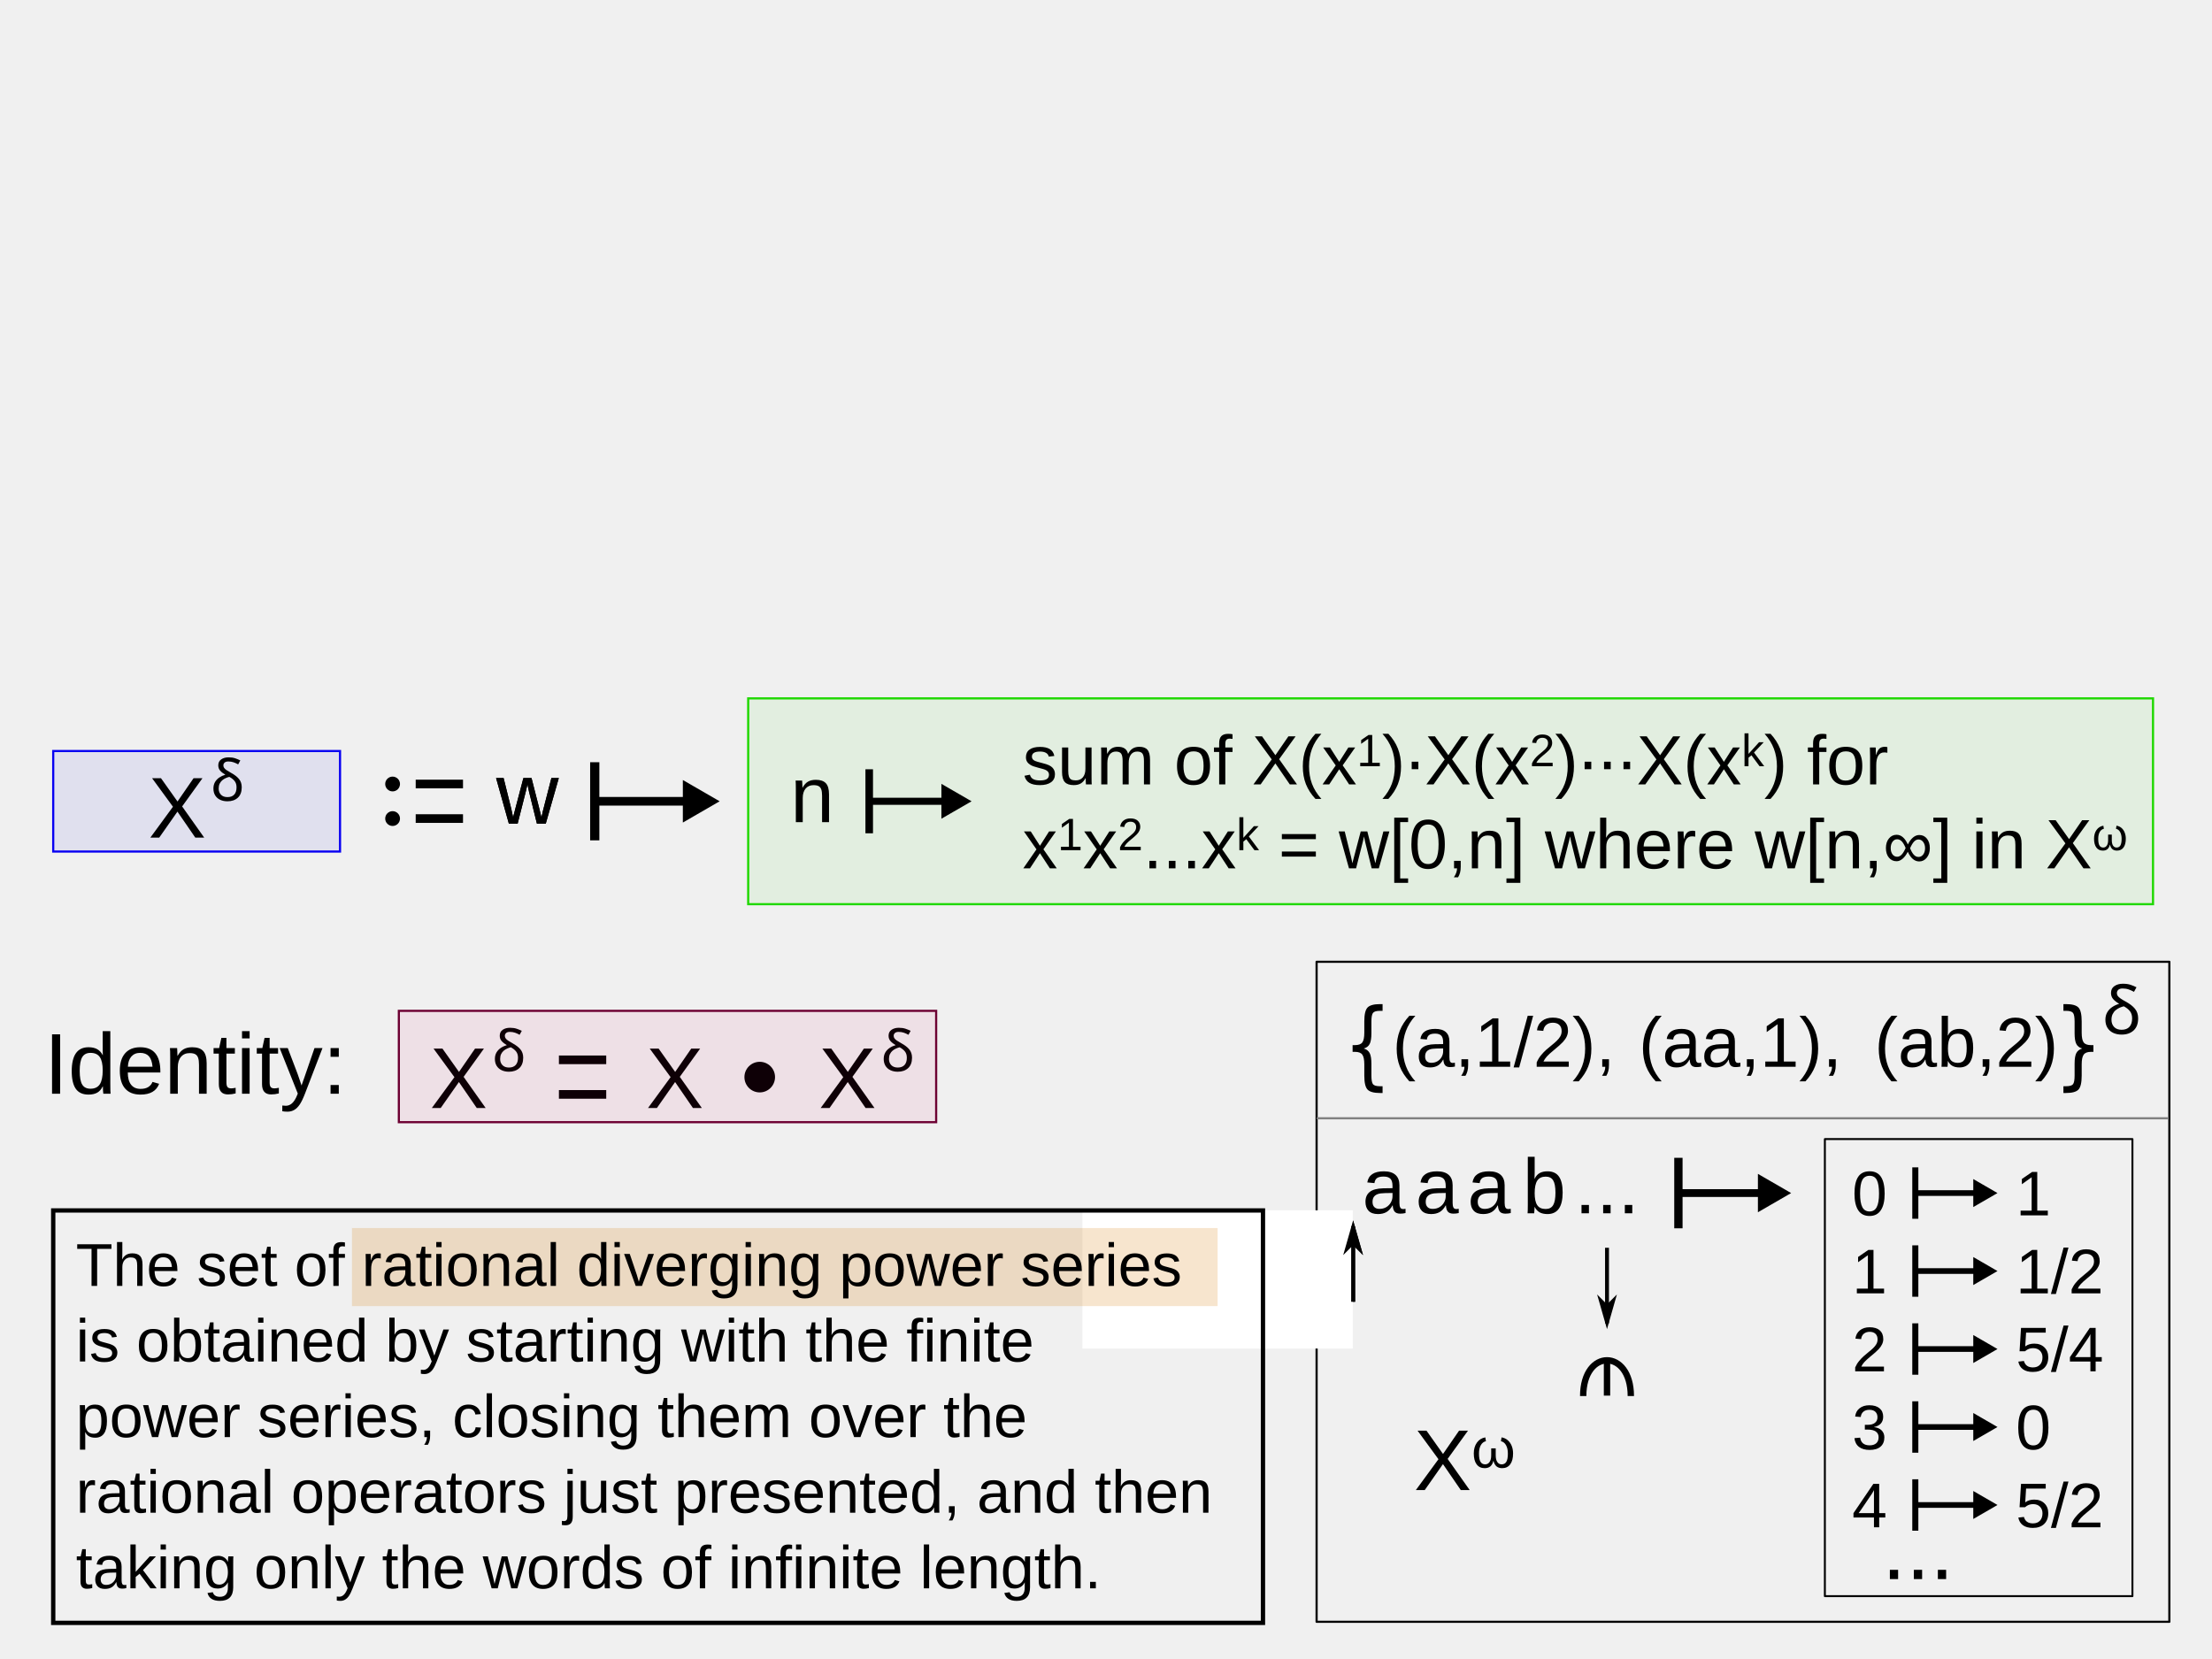
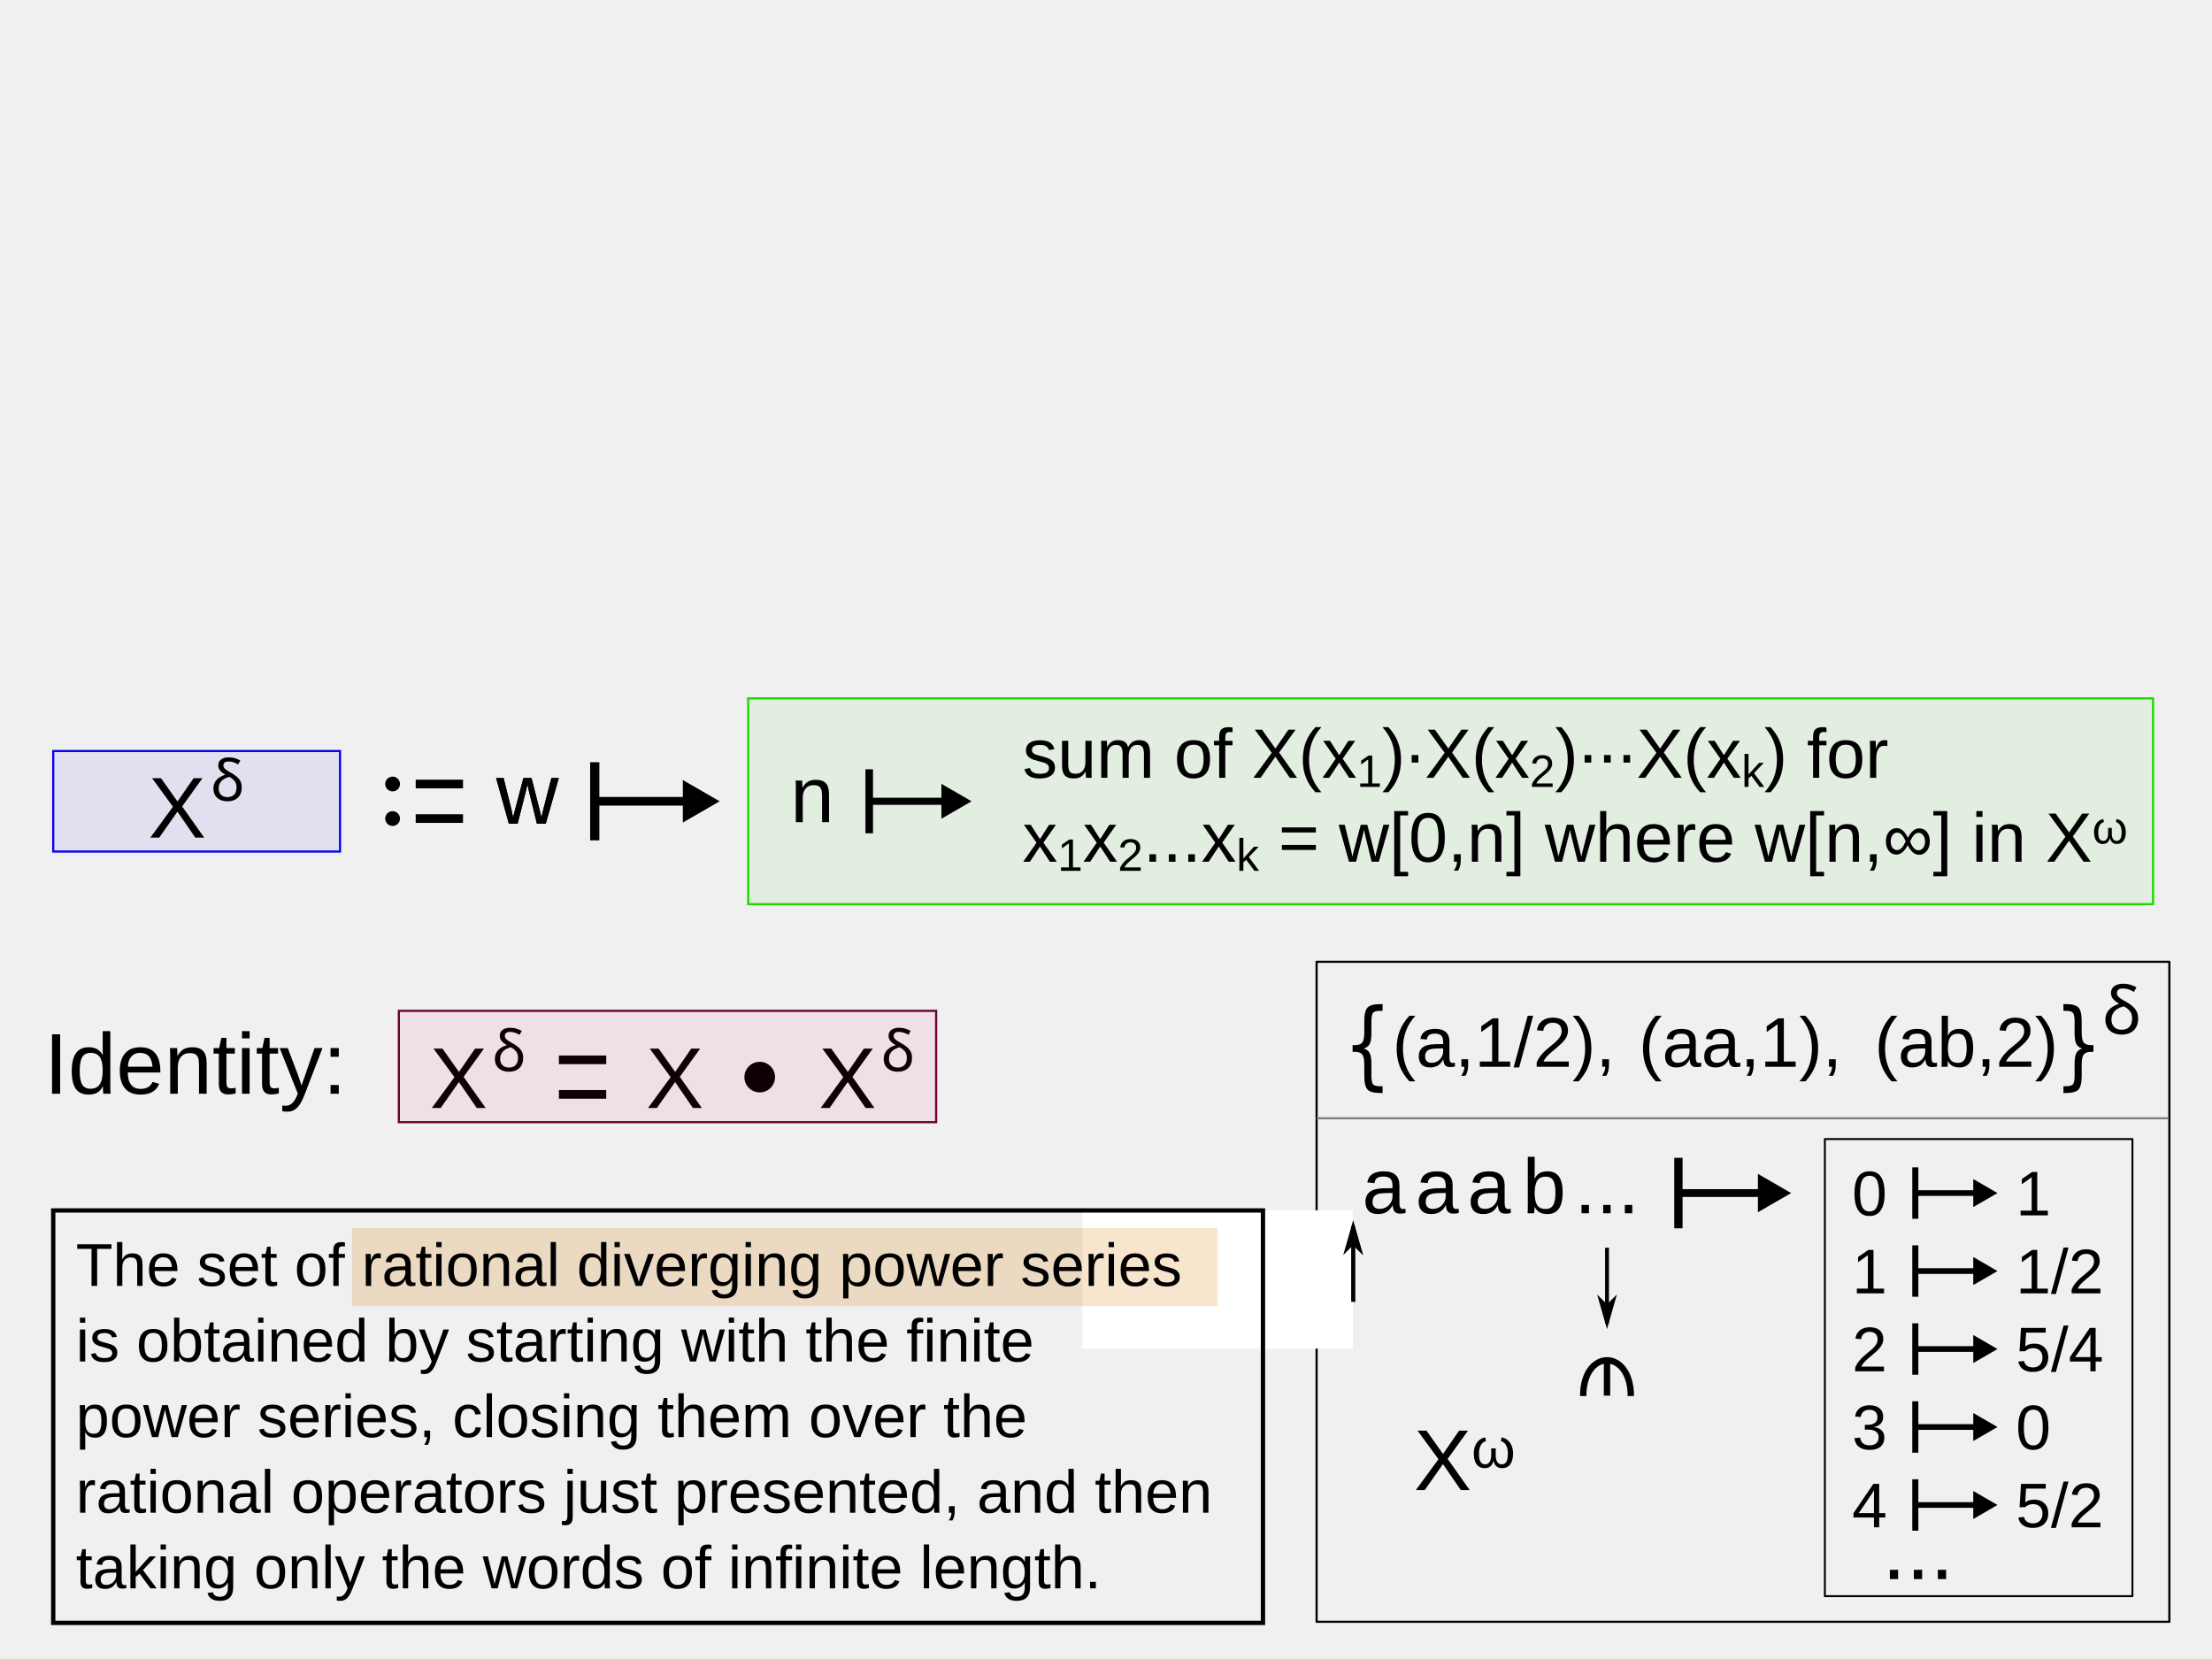
<svg xmlns="http://www.w3.org/2000/svg" height="768" width="1024" id="svg2" version="1.1">
  <defs id="defs26765">
    <marker orient="auto" refY="0.0" refX="0.0" id="Arrow1Mstart" style="overflow:visible">
      <path id="path8747" d="M 0.0,0.0 L 5.0,-5.0 L -12.5,0.0 L 5.0,5.0 L 0.0,0.0 z " style="fill-rule:evenodd;stroke:#000000;stroke-width:1.0pt;marker-start:none" transform="scale(0.4) translate(10,0)" />
    </marker>
    <marker orient="auto" refY="0.0" refX="0.0" id="Arrow1Mend" style="overflow:visible;">
      <path id="path6632" d="M 0.0,0.0 L 5.0,-5.0 L -12.5,0.0 L 5.0,5.0 L 0.0,0.0 z " style="fill-rule:evenodd;stroke:#000000;stroke-width:1.0pt;marker-start:none;" transform="scale(0.4) rotate(180) translate(10,0)" />
    </marker>
    <marker orient="auto" refY="0" refX="0" id="StopL" style="overflow:visible">
      <path id="path6008" d="M 0,5.65 0,-5.65" style="fill:none;stroke:#000000;stroke-width:1pt" transform="scale(0.8,0.8)" />
    </marker>
    <marker orient="auto" refY="0" refX="0" id="TriangleOutM" style="overflow:visible">
      <path id="path5984" d="m 5.77,0 -8.65,5 0,-10 8.65,5 z" style="fill-rule:evenodd;stroke:#000000;stroke-width:1pt;marker-start:none" transform="scale(0.4,0.4)" />
    </marker>
  </defs>
  <flowRoot xml:space="preserve" id="flowRoot5311" style="fill:black;stroke:none;stroke-opacity:1;stroke-width:1px;stroke-linejoin:miter;stroke-linecap:butt;fill-opacity:1;font-family:Arial;font-style:normal;font-weight:normal;font-size:40px;line-height:125%;letter-spacing:0px;word-spacing:0px;-inkscape-font-specification:Arial;font-stretch:normal;font-variant:normal;text-anchor:start;text-align:start;writing-mode:lr">
    <flowRegion id="flowRegion5313">
      <rect id="rect5315" width="1270.215" height="84.864" x="-125.926" y="570.898" />
    </flowRegion>
    <flowPara id="flowPara5317" />
  </flowRoot>
  <text xml:space="preserve" style="font-size:36.1px;font-style:normal;font-variant:normal;font-weight:normal;font-stretch:normal;text-align:start;line-height:125%;letter-spacing:0px;word-spacing:0px;writing-mode:lr-tb;text-anchor:start;fill:#000000;fill-opacity:1;stroke:none;font-family:Arial;-inkscape-font-specification:Arial" x="679.288" y="561.663" id="diverging_rational_operations_example_letter_3">
    <tspan id="tspan5727" x="679.288" y="561.663">a</tspan>
  </text>
  <text xml:space="preserve" style="font-size:36.1px;font-style:normal;font-variant:normal;font-weight:normal;font-stretch:normal;text-align:start;line-height:125%;letter-spacing:0px;word-spacing:0px;writing-mode:lr-tb;text-anchor:start;fill:#000000;fill-opacity:1;stroke:none;font-family:Arial;-inkscape-font-specification:Arial" x="630.586" y="561.663" id="diverging_rational_operations_example_letter_1">
    <tspan id="tspan5719" x="630.586" y="561.663">a</tspan>
  </text>
  <text xml:space="preserve" style="font-size:36.1px;font-style:normal;font-variant:normal;font-weight:normal;font-stretch:normal;text-align:start;line-height:125%;letter-spacing:0px;word-spacing:0px;writing-mode:lr-tb;text-anchor:start;fill:#000000;fill-opacity:1;stroke:none;font-family:Arial;-inkscape-font-specification:Arial" x="655.215" y="561.663" id="diverging_rational_operations_example_letter_2">
    <tspan id="tspan5723" x="655.215" y="561.663">a</tspan>
  </text>
  <text xml:space="preserve" style="font-size:36.1px;font-style:normal;font-variant:normal;font-weight:normal;font-stretch:normal;text-align:start;line-height:125%;letter-spacing:0px;word-spacing:0px;writing-mode:lr-tb;text-anchor:start;fill:#000000;fill-opacity:1;stroke:none;font-family:Arial;-inkscape-font-specification:Arial" x="704.833" y="561.663" id="diverging_rational_operations_example_letter_4">
    <tspan id="tspan5731" x="704.833" y="561.663">b</tspan>
  </text>
  <path id="diverging_rational_operations_example_letter_mapsto" d="m 776.983,552.303 41.928,0" style="fill:none;stroke:#000000;stroke-width:3.61;stroke-linecap:butt;stroke-linejoin:miter;stroke-miterlimit:4;stroke-opacity:1;stroke-dasharray:none;marker-start:url(#StopL);marker-end:url(#TriangleOutM)" />
  <g id="diverging_rational_operations_example_output_0_mapsto" transform="translate(20,0)">
    <text id="text7088" y="562.633" x="837.357" style="font-size:29.241px;font-style:normal;font-variant:normal;font-weight:normal;font-stretch:normal;text-align:start;line-height:125%;letter-spacing:0px;word-spacing:0px;writing-mode:lr-tb;text-anchor:start;fill:#000000;fill-opacity:1;stroke:none;font-family:Arial;-inkscape-font-specification:Arial" xml:space="preserve">
      <tspan id="tspan7090" y="562.633" x="837.357">0</tspan>
    </text>
    <path id="path7092" d="m 866.656,552.303 30.565,0" style="fill:none;stroke:#000000;stroke-width:2.632;stroke-linecap:butt;stroke-linejoin:miter;stroke-miterlimit:4;stroke-opacity:1;stroke-dasharray:none;marker-start:url(#StopL);marker-end:url(#TriangleOutM)" />
  </g>
  <rect style="fill:none;stroke:#000000;stroke-width:0.902;stroke-linecap:butt;stroke-linejoin:round;stroke-miterlimit:4;stroke-opacity:1;stroke-dasharray:none;stroke-dashoffset:0" id="diverging_rational_operations_example_output_box" width="142.38" height="211.591" x="844.787" y="527.31" />
  <text id="diverging_rational_operations_example_output_0_mapsto_0" y="562.633" x="933.167" style="font-size:29.241px;font-style:normal;font-variant:normal;font-weight:normal;font-stretch:normal;text-align:start;line-height:125%;letter-spacing:0px;word-spacing:0px;writing-mode:lr-tb;text-anchor:start;fill:#000000;fill-opacity:1;stroke:none;font-family:Arial;-inkscape-font-specification:Arial" xml:space="preserve">
    <tspan id="tspan7104" y="562.633" x="933.167">1</tspan>
  </text>
  <g id="diverging_rational_operations_example_output_1_mapsto" transform="translate(20,0)">
    <text xml:space="preserve" style="font-size:29.241px;font-style:normal;font-variant:normal;font-weight:normal;font-stretch:normal;text-align:start;line-height:125%;letter-spacing:0px;word-spacing:0px;writing-mode:lr-tb;text-anchor:start;fill:#000000;fill-opacity:1;stroke:none;font-family:Arial;-inkscape-font-specification:Arial" x="837.357" y="598.733" id="text7106">
      <tspan x="837.357" y="598.733" id="tspan7108">1</tspan>
    </text>
    <path style="fill:none;stroke:#000000;stroke-width:2.632;stroke-linecap:butt;stroke-linejoin:miter;stroke-miterlimit:4;stroke-opacity:1;stroke-dasharray:none;marker-start:url(#StopL);marker-end:url(#TriangleOutM)" d="m 866.656,588.403 30.565,0" id="path7110" />
  </g>
  <text xml:space="preserve" style="font-size:29.241px;font-style:normal;font-variant:normal;font-weight:normal;font-stretch:normal;text-align:start;line-height:125%;letter-spacing:0px;word-spacing:0px;writing-mode:lr-tb;text-anchor:start;fill:#000000;fill-opacity:1;stroke:none;font-family:Arial;-inkscape-font-specification:Arial" x="933.167" y="598.733" id="diverging_rational_operations_example_output_1_mapsto_1_2">
    <tspan x="933.167" y="598.733" id="tspan7114">1/2</tspan>
  </text>
  <g id="diverging_rational_operations_example_output_2_mapsto" transform="translate(20,0)">
    <text id="text7116" y="634.833" x="837.357" style="font-size:29.241px;font-style:normal;font-variant:normal;font-weight:normal;font-stretch:normal;text-align:start;line-height:125%;letter-spacing:0px;word-spacing:0px;writing-mode:lr-tb;text-anchor:start;fill:#000000;fill-opacity:1;stroke:none;font-family:Arial;-inkscape-font-specification:Arial" xml:space="preserve">
      <tspan id="tspan7118" y="634.833" x="837.357">2</tspan>
    </text>
    <path id="path7120" d="m 866.656,624.503 30.565,0" style="fill:none;stroke:#000000;stroke-width:2.632;stroke-linecap:butt;stroke-linejoin:miter;stroke-miterlimit:4;stroke-opacity:1;stroke-dasharray:none;marker-start:url(#StopL);marker-end:url(#TriangleOutM)" />
  </g>
  <text id="diverging_rational_operations_example_output_2_mapsto_5_4" y="634.833" x="933.167" style="font-size:29.241px;font-style:normal;font-variant:normal;font-weight:normal;font-stretch:normal;text-align:start;line-height:125%;letter-spacing:0px;word-spacing:0px;writing-mode:lr-tb;text-anchor:start;fill:#000000;fill-opacity:1;stroke:none;font-family:Arial;-inkscape-font-specification:Arial" xml:space="preserve">
    <tspan id="tspan7124" y="634.833" x="933.167">5/4</tspan>
  </text>
  <g id="diverging_rational_operations_example_output_3_mapsto" transform="translate(20,0)">
    <text xml:space="preserve" style="font-size:29.241px;font-style:normal;font-variant:normal;font-weight:normal;font-stretch:normal;text-align:start;line-height:125%;letter-spacing:0px;word-spacing:0px;writing-mode:lr-tb;text-anchor:start;fill:#000000;fill-opacity:1;stroke:none;font-family:Arial;-inkscape-font-specification:Arial" x="837.357" y="670.933" id="text7126">
      <tspan x="837.357" y="670.933" id="tspan7128">3</tspan>
    </text>
    <path style="fill:none;stroke:#000000;stroke-width:2.632;stroke-linecap:butt;stroke-linejoin:miter;stroke-miterlimit:4;stroke-opacity:1;stroke-dasharray:none;marker-start:url(#StopL);marker-end:url(#TriangleOutM)" d="m 866.656,660.603 30.565,0" id="path7130" />
  </g>
  <text xml:space="preserve" style="font-size:29.241px;font-style:normal;font-variant:normal;font-weight:normal;font-stretch:normal;text-align:start;line-height:125%;letter-spacing:0px;word-spacing:0px;writing-mode:lr-tb;text-anchor:start;fill:#000000;fill-opacity:1;stroke:none;font-family:Arial;-inkscape-font-specification:Arial" x="933.167" y="670.933" id="diverging_rational_operations_example_output_3_mapsto_0">
    <tspan x="933.167" y="670.933" id="tspan7134">0</tspan>
  </text>
  <g id="diverging_rational_operations_example_output_4_mapsto" transform="translate(20,0)">
    <text id="text7136" y="707.033" x="837.357" style="font-size:29.241px;font-style:normal;font-variant:normal;font-weight:normal;font-stretch:normal;text-align:start;line-height:125%;letter-spacing:0px;word-spacing:0px;writing-mode:lr-tb;text-anchor:start;fill:#000000;fill-opacity:1;stroke:none;font-family:Arial;-inkscape-font-specification:Arial" xml:space="preserve">
      <tspan id="tspan7138" y="707.033" x="837.357">4</tspan>
    </text>
    <path id="path7140" d="m 866.656,696.703 30.565,0" style="fill:none;stroke:#000000;stroke-width:2.632;stroke-linecap:butt;stroke-linejoin:miter;stroke-miterlimit:4;stroke-opacity:1;stroke-dasharray:none;marker-start:url(#StopL);marker-end:url(#TriangleOutM)" />
  </g>
  <text id="diverging_rational_operations_example_output_4_mapsto_5_2" y="707.033" x="933.167" style="font-size:29.241px;font-style:normal;font-variant:normal;font-weight:normal;font-stretch:normal;text-align:start;line-height:125%;letter-spacing:0px;word-spacing:0px;writing-mode:lr-tb;text-anchor:start;fill:#000000;fill-opacity:1;stroke:none;font-family:Arial;-inkscape-font-specification:Arial" xml:space="preserve">
    <tspan id="tspan7144" y="707.033" x="933.167">5/2</tspan>
  </text>
  <text xml:space="preserve" style="font-size:32.58px;font-style:normal;font-variant:normal;font-weight:normal;font-stretch:normal;text-align:start;line-height:125%;letter-spacing:0px;word-spacing:0px;writing-mode:lr-tb;text-anchor:start;fill:#000000;fill-opacity:1;stroke:none;font-family:Arial;-inkscape-font-specification:Arial" x="644.549" y="493.839" id="diverging_rational_operations_example_input_1">
    <tspan id="tspan5687" x="644.549" y="493.839">(a,1/2),</tspan>
  </text>
  <text id="diverging_rational_operations_example_input_2" y="493.839" x="758.58" style="font-size:32.58px;font-style:normal;font-variant:normal;font-weight:normal;font-stretch:normal;text-align:start;line-height:125%;letter-spacing:0px;word-spacing:0px;writing-mode:lr-tb;text-anchor:start;fill:#000000;fill-opacity:1;stroke:none;font-family:Arial;-inkscape-font-specification:Arial" xml:space="preserve">
    <tspan y="493.839" x="758.58" id="tspan5691">(aa,1),</tspan>
  </text>
  <text xml:space="preserve" style="font-size:32.58px;font-style:normal;font-variant:normal;font-weight:normal;font-stretch:normal;text-align:start;line-height:125%;letter-spacing:0px;word-spacing:0px;writing-mode:lr-tb;text-anchor:start;fill:#000000;fill-opacity:1;stroke:none;font-family:Arial;-inkscape-font-specification:Arial" x="867.724" y="493.839" id="diverging_rational_operations_example_input_3">
    <tspan id="tspan5695" x="867.724" y="493.839">(ab,2)</tspan>
  </text>
  <g id="diverging_rational_operations_identity">
    <g transform="translate(-40,19.29617)" id="g7305">
      <text xml:space="preserve" style="font-size:40px;font-style:normal;font-variant:normal;font-weight:normal;font-stretch:normal;text-align:start;line-height:125%;letter-spacing:0px;word-spacing:0px;writing-mode:lr-tb;text-anchor:start;fill:#000000;fill-opacity:1;stroke:none;font-family:Arial;-inkscape-font-specification:Arial" x="238.994" y="493.645" id="text7254">
        <tspan id="tspan7256" x="238.994" y="493.645">X</tspan>
      </text>
      <text id="text7258" y="476.569" x="267.675" style="font-size:26.419px;font-style:normal;font-variant:normal;font-weight:normal;font-stretch:normal;text-align:start;line-height:125%;letter-spacing:0px;word-spacing:0px;writing-mode:lr-tb;text-anchor:start;fill:#000000;fill-opacity:1;stroke:none;font-family:Bangla MN;-inkscape-font-specification:Bangla MN" xml:space="preserve" class="punch_line_bottom_set">
        <tspan y="476.569" x="267.675" id="tspan7260">δ</tspan>
      </text>
      <text id="text7262" y="493.645" x="339.072" style="font-size:40px;font-style:normal;font-variant:normal;font-weight:normal;font-stretch:normal;text-align:start;line-height:125%;letter-spacing:0px;word-spacing:0px;writing-mode:lr-tb;text-anchor:start;fill:#000000;fill-opacity:1;stroke:none;font-family:Arial;-inkscape-font-specification:Arial" xml:space="preserve">
        <tspan y="493.645" x="339.072" id="tspan7264">X</tspan>
      </text>
      <path transform="matrix(1.331,0,0,1.331,267.3865,-135.1556)" d="m 98.722,461.671 c 0,2.94 -2.383,5.323 -5.323,5.323 -2.94,0 -5.323,-2.383 -5.323,-5.323 0,-2.94 2.383,-5.323 5.323,-5.323 2.94,0 5.323,2.383 5.323,5.323 z" id="path7268" style="fill:#000000;fill-opacity:1;stroke:none" />
      <g transform="translate(112.3015,179.4401)" id="g7270">
        <path id="path7272" d="m 186.438,291.889 21.9,0" style="fill:none;stroke:#000000;stroke-width:4;stroke-linecap:butt;stroke-linejoin:miter;stroke-miterlimit:4;stroke-opacity:1;stroke-dasharray:none" />
        <path style="fill:none;stroke:#000000;stroke-width:4;stroke-linecap:butt;stroke-linejoin:miter;stroke-miterlimit:4;stroke-opacity:1;stroke-dasharray:none" d="m 186.438,307.889 21.9,0" id="path7274" />
      </g>
      <text id="text7276" y="493.645" x="418.994" style="font-size:40px;font-style:normal;font-variant:normal;font-weight:normal;font-stretch:normal;text-align:start;line-height:125%;letter-spacing:0px;word-spacing:0px;writing-mode:lr-tb;text-anchor:start;fill:#000000;fill-opacity:1;stroke:none;font-family:Arial;-inkscape-font-specification:Arial" xml:space="preserve">
        <tspan y="493.645" x="418.994" id="tspan7278">X</tspan>
      </text>
      <text class="punch_line_bottom_set" xml:space="preserve" style="font-size:26.419px;font-style:normal;font-variant:normal;font-weight:normal;font-stretch:normal;text-align:start;line-height:125%;letter-spacing:0px;word-spacing:0px;writing-mode:lr-tb;text-anchor:start;fill:#000000;fill-opacity:1;stroke:none;font-family:Bangla MN;-inkscape-font-specification:Bangla MN" x="447.675" y="476.569" id="text7280">
        <tspan id="tspan7282" x="447.675" y="476.569">δ</tspan>
      </text>
      <rect style="fill:#d80064;fill-opacity:0.067;stroke:#6c0032;stroke-width:1;stroke-miterlimit:4;stroke-opacity:1;stroke-dasharray:none" id="rect7286" width="248.736" height="51.538" x="224.638" y="448.656" />
    </g>
    <text id="text7301" y="506.329" x="20.407" style="font-size:40px;font-style:normal;font-variant:normal;font-weight:normal;font-stretch:normal;text-align:start;line-height:125%;letter-spacing:0px;word-spacing:0px;writing-mode:lr-tb;text-anchor:start;fill:#000000;fill-opacity:1;stroke:none;font-family:Arial;-inkscape-font-specification:Arial" xml:space="preserve">
      <tspan y="506.329" x="20.407" id="tspan7303">Identity:</tspan>
    </text>
  </g>
  <g id="diverging_rational_operations_example_input_frame">
    <path d="m 640.035,502.848 0,3.135 -1.123,0 c -2.912,0 -4.865,-0.537 -5.859,-1.611 -0.982,-1.074 -1.474,-3.215 -1.474,-6.423 l 0,-5.204 c 0,-2.192 -0.316,-3.709 -0.947,-4.551 -0.62,-0.842 -1.748,-1.263 -3.386,-1.263 l -1.088,0 0,-3.114 1.088,0 c 1.649,0 2.783,-0.414 3.403,-1.241 0.62,-0.827 0.93,-2.33 0.93,-4.507 l 0,-5.226 c 0,-3.208 0.491,-5.342 1.474,-6.401 0.994,-1.074 2.947,-1.611 5.859,-1.611 l 1.123,0 0,3.114 -1.228,0 c -1.637,0 -2.707,0.319 -3.21,0.958 -0.491,0.624 -0.737,1.967 -0.737,4.028 l 0,5.4 c 0,2.279 -0.269,3.934 -0.807,4.964 -0.526,1.031 -1.433,1.727 -2.719,2.09 1.298,0.392 2.21,1.103 2.737,2.134 0.526,1.031 0.789,2.678 0.789,4.943 l 0,5.4 c 0,2.076 0.246,3.426 0.737,4.05 0.503,0.624 1.573,0.936 3.21,0.936 l 1.228,0 z" id="path16040" style="font-size:12px;font-weight:normal;fill:#000000;fill-opacity:1;stroke:none;marker-end:none;font-family:Bitstream Vera Sans Mono" class="punch_line_bottom_set punch_line_non_focus" />
    <path class="punch_line_bottom_set punch_line_non_focus" style="font-size:12px;font-weight:normal;fill:#000000;fill-opacity:1;stroke:none;marker-end:none;font-family:Bitstream Vera Sans Mono" id="path5701" d="m 955.219,502.848 0,3.135 1.123,0 c 2.912,0 4.865,-0.537 5.859,-1.611 0.982,-1.074 1.474,-3.215 1.474,-6.423 l 0,-5.204 c 0,-2.192 0.316,-3.709 0.947,-4.551 0.62,-0.842 1.748,-1.263 3.386,-1.263 l 1.088,0 0,-3.114 -1.088,0 c -1.649,0 -2.783,-0.414 -3.403,-1.241 -0.62,-0.827 -0.93,-2.33 -0.93,-4.507 l 0,-5.226 c 0,-3.208 -0.491,-5.342 -1.474,-6.401 -0.994,-1.074 -2.947,-1.611 -5.859,-1.611 l -1.123,0 0,3.114 1.228,0 c 1.637,0 2.707,0.319 3.21,0.958 0.491,0.624 0.737,1.967 0.737,4.028 l 0,5.4 c 0,2.279 0.269,3.934 0.807,4.964 0.526,1.031 1.433,1.727 2.719,2.09 -1.298,0.392 -2.21,1.103 -2.737,2.134 -0.526,1.031 -0.789,2.678 -0.789,4.943 l 0,5.4 c 0,2.076 -0.246,3.426 -0.737,4.05 -0.503,0.624 -1.573,0.936 -3.21,0.936 l -1.228,0 z" />
    <text class="punch_line_bottom_set" xml:space="preserve" style="font-size:30.583px;font-style:normal;font-variant:normal;font-weight:bold;font-stretch:normal;text-align:start;line-height:125%;letter-spacing:0px;word-spacing:0px;writing-mode:lr;text-anchor:start;fill:#000000;fill-opacity:1;stroke:none;font-family:Bangla MN;-inkscape-font-specification:Bangla MN Bold" x="972.995" y="478.636" id="text7335">
      <tspan id="tspan7337" x="972.995" y="478.636" style="font-weight:normal;-inkscape-font-specification:Bangla MN">δ</tspan>
    </text>
  </g>
  <g id="diverging_rational_operations_example_box">
    <rect style="fill:none;stroke:#000000;stroke-width:1;stroke-linecap:butt;stroke-linejoin:round;stroke-miterlimit:4;stroke-opacity:1;stroke-dasharray:none;stroke-dashoffset:0" id="rect7354" width="394.762" height="305.532" x="609.495" y="445.239" />
    <path id="path7339" d="m 609.526,517.684 394.273,0" style="fill:none;stroke:#808080;stroke-width:1px;stroke-linecap:butt;stroke-linejoin:miter;stroke-opacity:1" />
  </g>
  <text xml:space="preserve" style="font-size:40px;font-style:normal;font-variant:normal;font-weight:normal;font-stretch:normal;text-align:center;line-height:125%;letter-spacing:0px;word-spacing:0px;writing-mode:lr-tb;text-anchor:middle;fill:#000000;fill-opacity:1;stroke:none;font-family:Arial;-inkscape-font-specification:Arial" x="904.559" y="731" id="diverging_rational_operations_example_output_dots">
    <tspan id="tspan7343" x="904.559" y="731">...</tspan>
  </text>
  <path style="fill:none;stroke:#000000;stroke-width:1.805;stroke-linecap:butt;stroke-linejoin:miter;stroke-miterlimit:4;stroke-opacity:1;stroke-dasharray:none;marker-end:url(#Arrow1Mend)" d="m 506.397,601.724 120.052,0 -0.051,-33.193" id="diverging_rational_operations_example_letter_pointer" />
  <rect style="fill:#ffffff;fill-opacity:1;stroke:none" id="diverging_rational_operations_example_letter_pointer_cover" width="125.158" height="63.993" x="501.082" y="560.287" />
  <path id="diverging_rational_operations_example_letter_pointer_left" d="m 626.397,601.724 0,-33.193" style="fill:none;stroke:#000000;stroke-width:1.805;stroke-linecap:square;stroke-linejoin:miter;stroke-miterlimit:4;stroke-opacity:1;stroke-dasharray:none;marker-end:url(#Arrow1Mend)" />
  <g id="diverging_rational_language_definition">
    <rect y="568.499" x="162.929" height="36.139" width="400.74" id="rect5329" style="fill:#d87a00;fill-opacity:0.192;stroke:none" />
    <text id="text5305" y="595.272" x="35.122" style="font-size:28px;font-style:normal;font-variant:normal;font-weight:normal;font-stretch:normal;text-align:start;line-height:125%;letter-spacing:0px;word-spacing:0px;writing-mode:lr-tb;text-anchor:start;fill:#000000;fill-opacity:1;stroke:none;font-family:Arial;-inkscape-font-specification:Arial" xml:space="preserve">
      <tspan id="tspan5327" y="595.272" x="35.122">The set of rational diverging power series</tspan>
      <tspan y="630.272" x="35.122" id="tspan7930">is obtained by starting with the finite</tspan>
      <tspan y="665.272" x="35.122" id="tspan7932">power series, closing them over the</tspan>
      <tspan y="700.272" x="35.122" id="tspan8458">rational operators just presented, and then</tspan>
      <tspan y="735.272" x="35.122" id="tspan8460">taking only the words of infinite length.</tspan>
      <tspan y="770.272" x="35.122" id="tspan7926" />
    </text>
    <rect y="560.352" x="24.638" height="190.919" width="560.029" id="rect6384" style="fill:none;stroke:#000000;stroke-width:2;stroke-miterlimit:4;stroke-opacity:1;stroke-dasharray:none" />
  </g>
  <g id="diverging_rational_operations_example_letter_5plus">
    <text xml:space="preserve" style="font-size:36.1px;font-style:normal;font-variant:normal;font-weight:normal;font-stretch:normal;text-align:start;line-height:125%;letter-spacing:0px;word-spacing:0px;writing-mode:lr-tb;text-anchor:start;fill:#000000;fill-opacity:1;stroke:none;font-family:Arial;-inkscape-font-specification:Arial" x="728.833" y="561.663" id="text5729">
      <tspan id="tspan4650" x="728.833" y="561.663">...</tspan>
    </text>
    <g transform="matrix(0,0.7350919,-0.7350919,0,1040.173,513.9532)" id="g5911">
      <path style="fill:none;stroke:#000000;stroke-width:4;stroke-linecap:butt;stroke-linejoin:miter;stroke-miterlimit:4;stroke-opacity:1;stroke-dasharray:none" d="m 180,388 c -30,0 -30,30 0,30" id="path4223" />
      <path style="fill:none;stroke:#000000;stroke-width:4;stroke-linecap:butt;stroke-linejoin:miter;stroke-miterlimit:4;stroke-opacity:1;stroke-dasharray:none" d="m 157.75,403 22,0" id="path4225" />
    </g>
    <path id="path6187" d="m 743.931,611.724 0,-33.193" style="fill:none;stroke:#000000;stroke-width:1.805;stroke-linecap:square;stroke-linejoin:miter;stroke-miterlimit:4;stroke-opacity:1;stroke-dasharray:none;marker-end:none;marker-mid:none;marker-start:url(#Arrow1Mstart)" />
    <text xml:space="preserve" style="font-size:40px;font-style:normal;font-variant:normal;font-weight:normal;font-stretch:normal;text-align:center;line-height:125%;letter-spacing:0px;word-spacing:0px;writing-mode:lr-tb;text-anchor:middle;fill:#000000;fill-opacity:1;stroke:none;font-family:Arial;-inkscape-font-specification:Arial" x="744.702" y="689.804" id="text15826-0">
      <tspan id="tspan15828-9" x="744.702" y="689.804">X<tspan id="tspan7248" style="font-size:65.001%;baseline-shift:super">ω</tspan>
      </tspan>
    </text>
  </g>
  <g id="diverging_rational_operations_definition_6">
    <g id="g3214">
      <path transform="translate(-66,53.04893)" d="m 251.169,325.889 a 3.422,3.422 0 1 1 -6.844,0 3.422,3.422 0 1 1 6.844,0 z" id="path15814" style="fill:#000000;fill-opacity:1;stroke:none" />
      <path style="fill:#000000;fill-opacity:1;stroke:none" id="path15816" d="m 251.169,325.889 a 3.422,3.422 0 1 1 -6.844,0 3.422,3.422 0 1 1 6.844,0 z" transform="translate(-66,37.04893)" />
      <path id="path15820" d="m 192.438,362.937 21.9,0" style="fill:none;stroke:#000000;stroke-width:4;stroke-linecap:butt;stroke-linejoin:miter;stroke-miterlimit:4;stroke-opacity:1;stroke-dasharray:none" />
      <path style="fill:none;stroke:#000000;stroke-width:4;stroke-linecap:butt;stroke-linejoin:miter;stroke-miterlimit:4;stroke-opacity:1;stroke-dasharray:none" d="m 192.438,378.937 21.9,0" id="path15822" />
    </g>
    <rect y="323.3" x="346.361" height="95.275" width="650.334" id="rect16050" style="fill:#1fd800;fill-opacity:0.067;stroke:#1fd800;stroke-opacity:1" />
    <text id="text12230" y="381.309" x="229.709" style="font-size:40px;font-style:normal;font-variant:normal;font-weight:normal;font-stretch:normal;text-align:start;line-height:125%;letter-spacing:0px;word-spacing:0px;writing-mode:lr-tb;text-anchor:start;fill:#000000;fill-opacity:1;stroke:none;font-family:Arial;-inkscape-font-specification:Arial" xml:space="preserve">
      <tspan y="381.309" x="229.709" id="tspan12232">w</tspan>
    </text>
    <path id="path12234" d="m 275.327,370.937 46.457,0" style="fill:none;stroke:#000000;stroke-width:4;stroke-linecap:butt;stroke-linejoin:miter;stroke-miterlimit:4;stroke-opacity:1;stroke-dasharray:none;marker-start:url(#StopL);marker-end:url(#TriangleOutM)" />
    <text xml:space="preserve" style="font-size:40px;font-style:normal;font-variant:normal;font-weight:normal;font-stretch:normal;text-align:start;line-height:125%;letter-spacing:0px;word-spacing:0px;writing-mode:lr-tb;text-anchor:start;fill:#000000;fill-opacity:1;stroke:none;font-family:Arial;-inkscape-font-specification:Arial" x="229.709" y="381.309" id="text12236">
      <tspan id="tspan12238" x="229.709" y="381.309">w</tspan>
    </text>
    <g transform="translate(0,10.01218)" id="g3274">
      <rect y="337.656" x="24.638" height="46.538" width="132.77" id="rect15812" style="fill:#0001d8;fill-opacity:0.067;stroke:#0800f2;stroke-opacity:1" />
      <text id="text15826" y="377.746" x="68.693" style="font-size:40px;font-style:normal;font-variant:normal;font-weight:normal;font-stretch:normal;text-align:start;line-height:125%;letter-spacing:0px;word-spacing:0px;writing-mode:lr-tb;text-anchor:start;fill:#000000;fill-opacity:1;stroke:none;font-family:Arial;-inkscape-font-specification:Arial" xml:space="preserve">
        <tspan y="377.746" x="68.693" id="tspan15828">X</tspan>
      </text>
      <text class="punch_line_bottom_set" xml:space="preserve" style="font-size:26.419px;font-style:normal;font-variant:normal;font-weight:normal;font-stretch:normal;text-align:start;line-height:125%;letter-spacing:0px;word-spacing:0px;writing-mode:lr-tb;text-anchor:start;fill:#000000;fill-opacity:1;stroke:none;font-family:Bangla MN;-inkscape-font-specification:Bangla MN" x="97.374" y="360.669" id="punch_line_s_operator">
        <tspan id="tspan16399" x="97.374" y="360.669">δ</tspan>
      </text>
    </g>
    <text id="text3666" y="380.594" x="365.891" style="font-size:36.421px;font-style:normal;font-variant:normal;font-weight:normal;font-stretch:normal;text-align:start;line-height:125%;letter-spacing:0px;word-spacing:0px;writing-mode:lr-tb;text-anchor:start;fill:#000000;fill-opacity:1;stroke:none;font-family:Arial;-inkscape-font-specification:Arial" xml:space="preserve">
      <tspan id="tspan3668" y="380.594" x="365.891">n</tspan>
    </text>
    <path id="path3670" d="m 402.385,370.937 38.07,0" style="fill:none;stroke:#000000;stroke-width:3.278;stroke-linecap:butt;stroke-linejoin:miter;stroke-miterlimit:4;stroke-opacity:1;stroke-dasharray:none;marker-start:url(#StopL);marker-end:url(#TriangleOutM)" />
-     <text xml:space="preserve" style="font-size:32.377px;font-style:normal;font-variant:normal;font-weight:normal;font-stretch:normal;text-align:start;line-height:120%;letter-spacing:0px;word-spacing:0px;writing-mode:lr-tb;text-anchor:start;fill:#000000;fill-opacity:1;stroke:none;font-family:Arial;-inkscape-font-specification:Arial" x="473.36" y="363.139" id="text16044">
-       <tspan id="tspan3152" x="473.36" y="363.139">sum of X(x<tspan id="tspan3182" style="font-size:65.001%;baseline-shift:super">1</tspan>)∙X(x<tspan id="tspan3184" style="font-size:65.001%;baseline-shift:super">2</tspan>)∙∙∙X(x<tspan id="tspan3186" style="font-size:65.001%;baseline-shift:super">k</tspan>) for</tspan>
-       <tspan id="tspan3208" x="473.36" y="401.991">x<tspan id="tspan3196" style="font-size:65.001%;baseline-shift:super">1</tspan>x<tspan id="tspan3194" style="font-size:65.001%;baseline-shift:super">2</tspan>...x<tspan id="tspan3192" style="font-size:65.001%;baseline-shift:super">k</tspan> = w[0,n] where w[n,∞] in X<tspan id="tspan3198" style="font-size:65.001%;baseline-shift:super">ω</tspan>
+     <text xml:space="preserve" style="font-size:32.377px;font-style:normal;font-variant:normal;font-weight:normal;font-stretch:normal;text-align:start;line-height:120%;letter-spacing:0px;word-spacing:0px;writing-mode:lr-tb;text-anchor:start;fill:#000000;fill-opacity:1;stroke:none;font-family:Arial;-inkscape-font-specification:Arial" x="473.36" y="360.059" id="text16044">
+       <tspan id="tspan3152" x="473.36" y="360.059">sum of X(x<tspan style="font-size:65.001%;baseline-shift:sub" id="tspan3136">1</tspan>)∙X(x<tspan style="font-size:65.001%;baseline-shift:sub" id="tspan3140">2</tspan>)∙∙∙X(x<tspan style="font-size:65.001%;baseline-shift:sub" id="tspan3144">k</tspan>) for</tspan>
+       <tspan id="tspan3208" x="473.36" y="398.912">x<tspan style="font-size:65.001%;baseline-shift:sub" id="tspan3124">1</tspan>x<tspan style="font-size:65.001%;baseline-shift:sub" id="tspan3128">2</tspan>...x<tspan style="font-size:65.001%;baseline-shift:sub" id="tspan3132">k</tspan> = w[0,n] where w[n,∞] in X<tspan id="tspan3198" style="font-size:65.001%;baseline-shift:super">ω</tspan>
      </tspan>
    </text>
  </g>
</svg>
